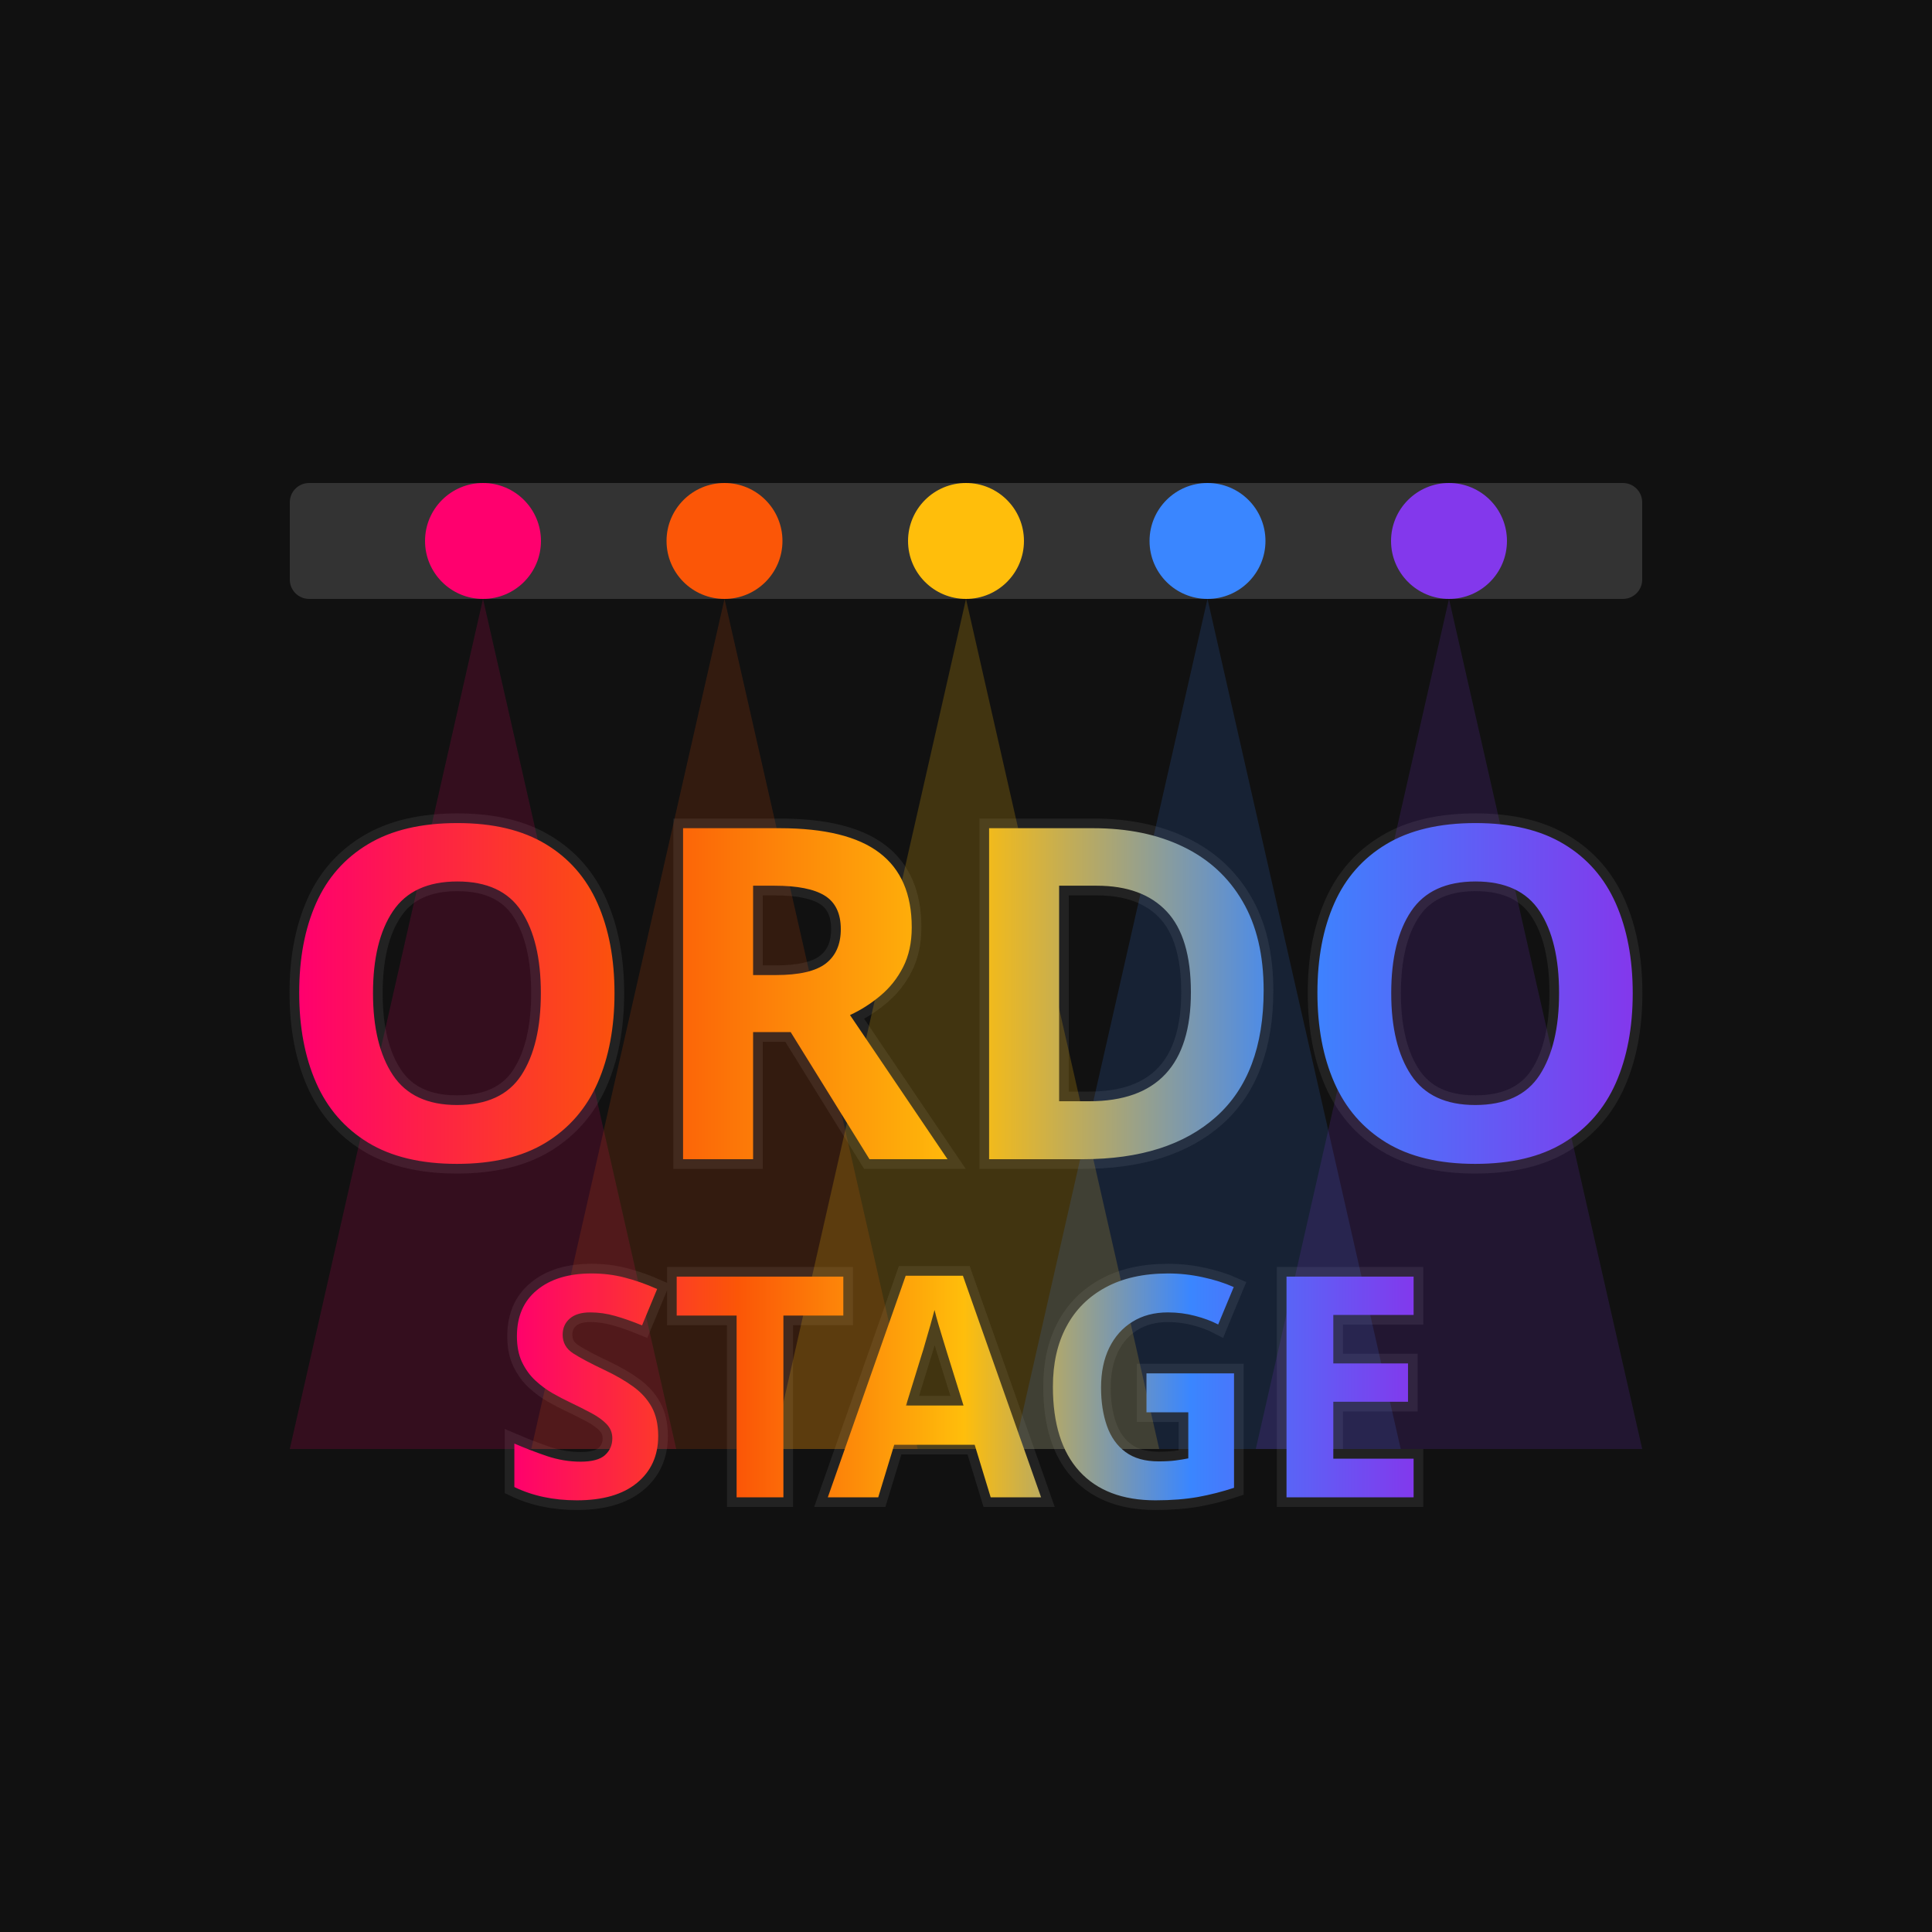
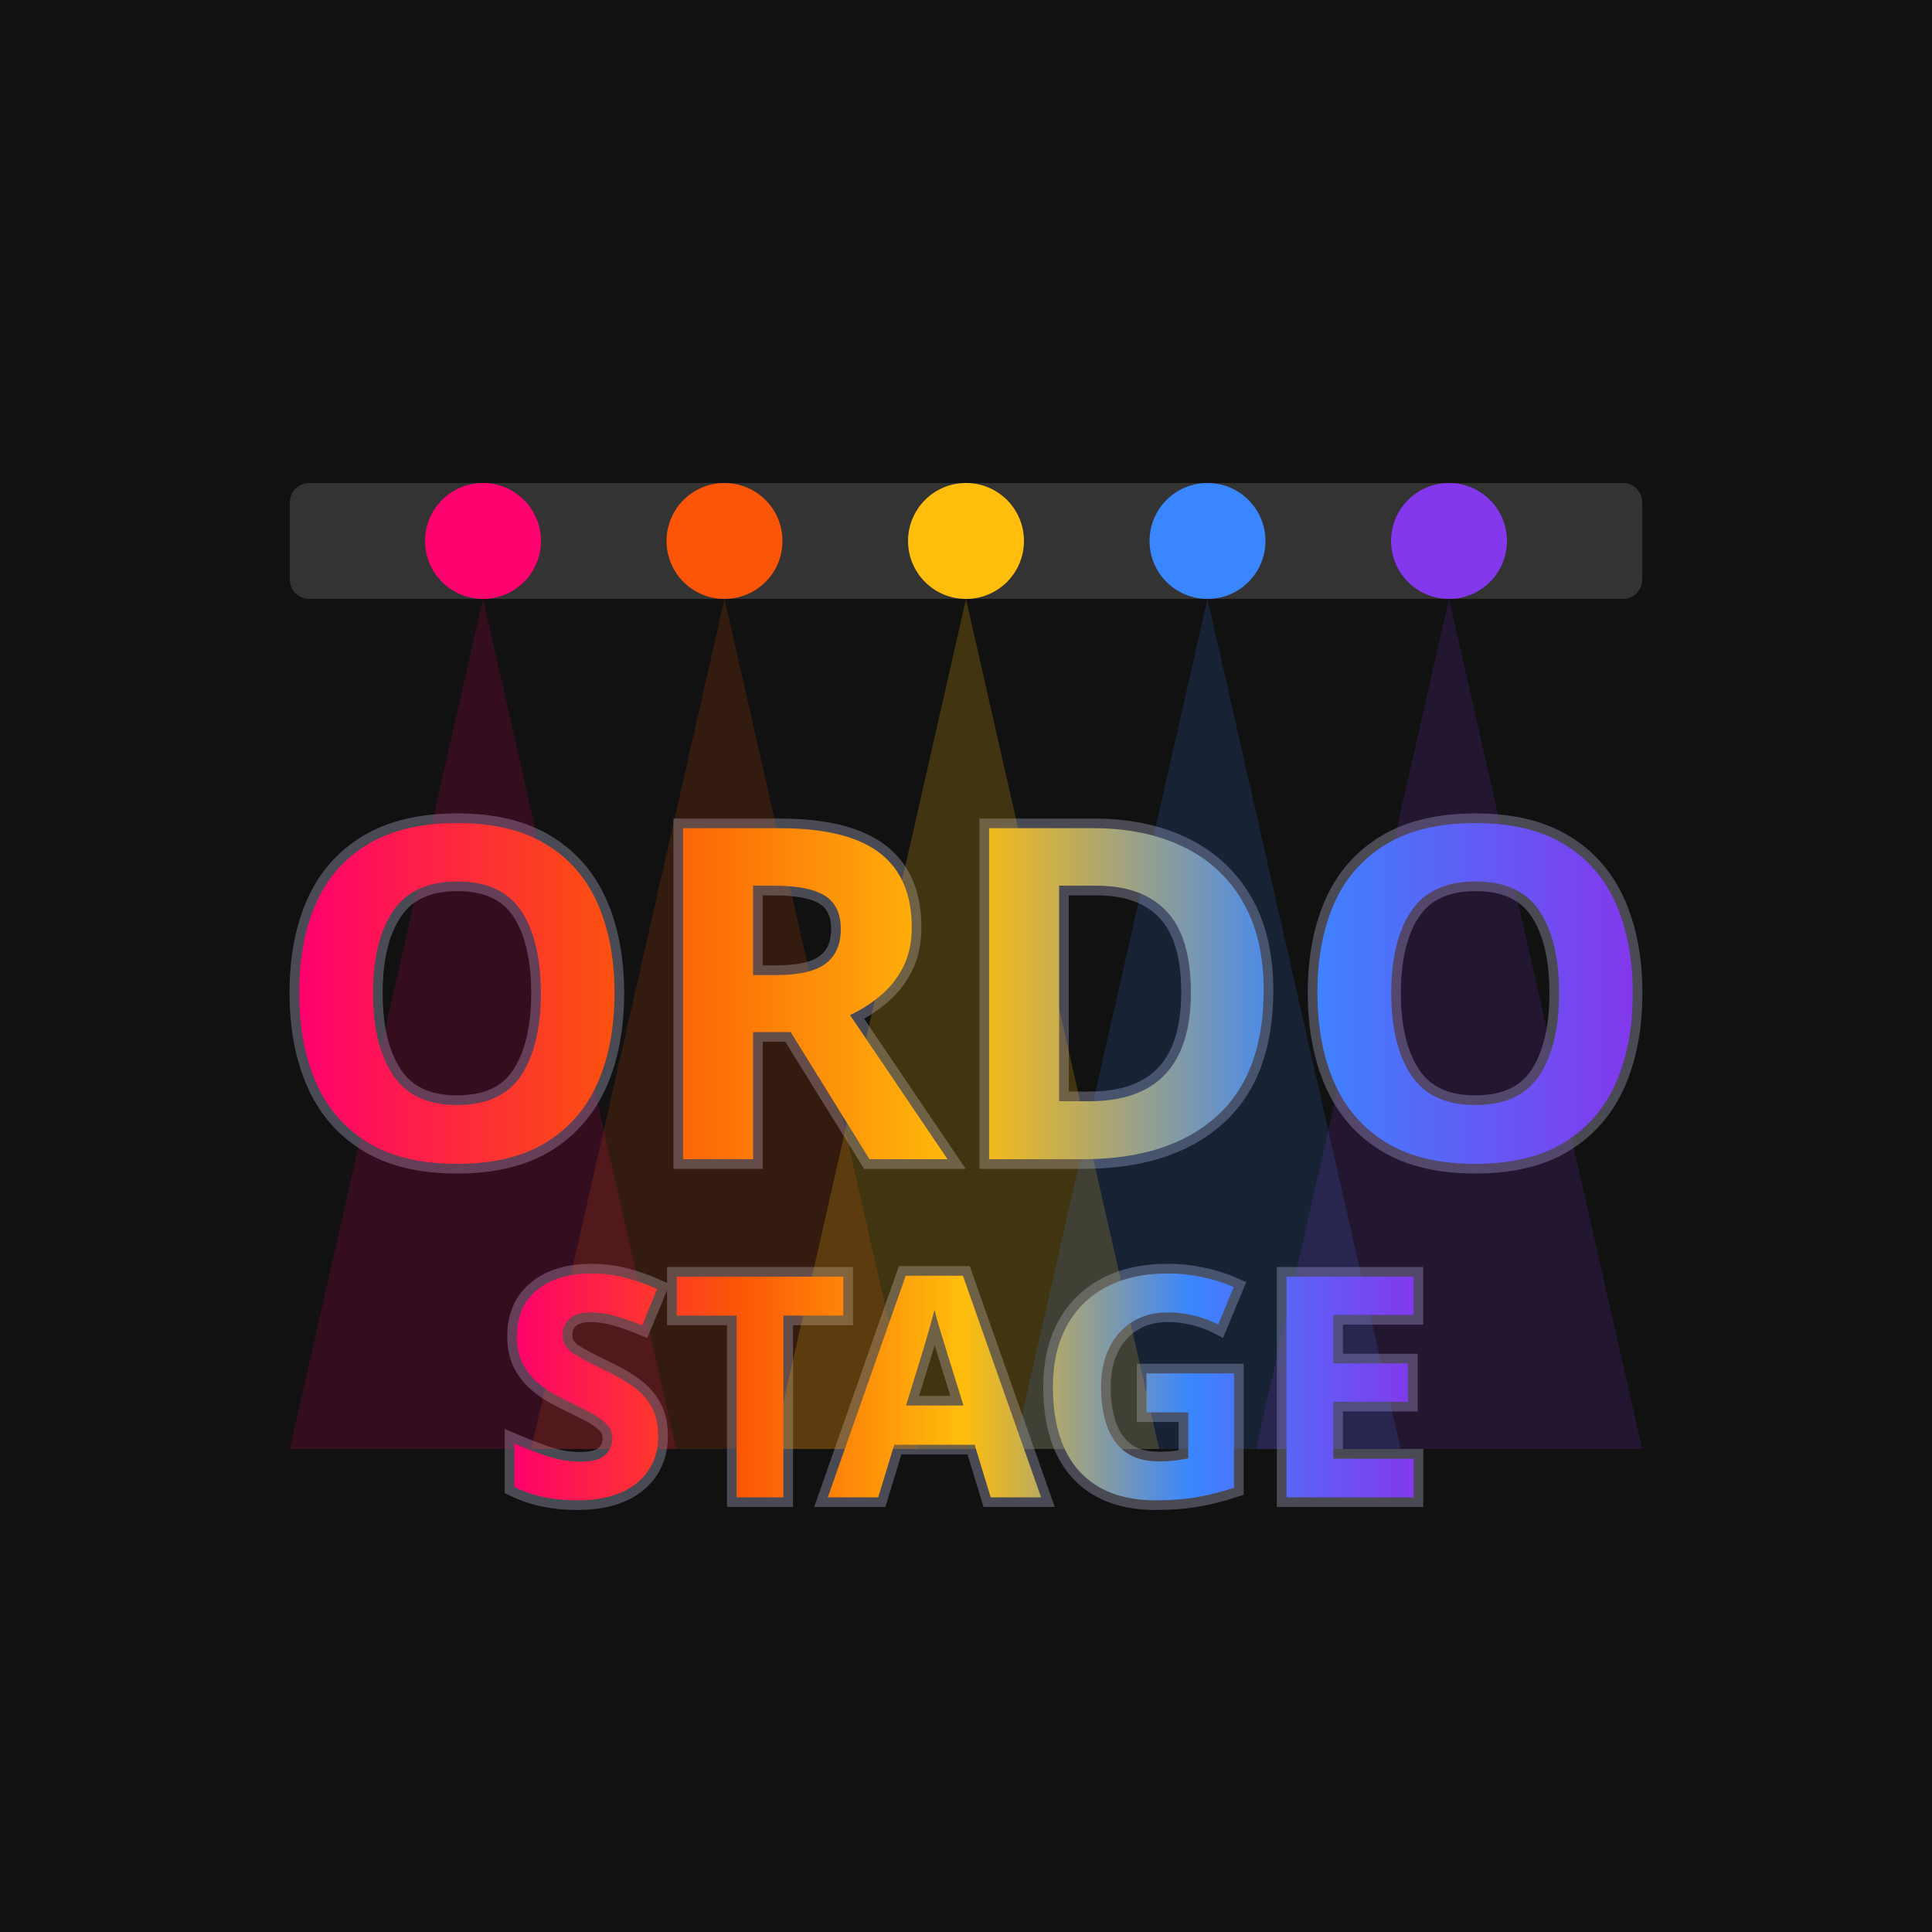
<svg xmlns="http://www.w3.org/2000/svg" width="200" height="200" viewBox="0 0 200 200" fill="none">
  <rect width="200" height="200" fill="#111111" />
-   <text x="100" y="120" font-family="Arial Black, sans-serif" font-size="48" font-weight="900" fill="none" stroke="#222" stroke-width="2" text-anchor="middle">ORDO</text>
-   <text x="100" y="155" font-family="Arial Black, sans-serif" font-size="32" font-weight="900" fill="none" stroke="#222" stroke-width="2" text-anchor="middle">STAGE</text>
+   <text x="100" y="120" font-family="Arial Black, sans-serif" font-size="48" font-weight="900" fill="none" stroke="#4a4a55" stroke-width="2" text-anchor="middle">ORDO</text>
+   <text x="100" y="155" font-family="Arial Black, sans-serif" font-size="32" font-weight="900" fill="none" stroke="#4a4a55" stroke-width="2" text-anchor="middle">STAGE</text>
  <rect x="30" y="50" width="140" height="12" fill="#333" rx="2" />
  <circle cx="50" cy="56" r="6" fill="#ff006e" />
  <circle cx="75" cy="56" r="6" fill="#fb5607" />
  <circle cx="100" cy="56" r="6" fill="#ffbe0b" />
  <circle cx="125" cy="56" r="6" fill="#3a86ff" />
  <circle cx="150" cy="56" r="6" fill="#8338ec" />
  <path d="M 50 62 L 30 150 L 70 150 Z" fill="#ff006e" opacity="0.15" />
  <path d="M 75 62 L 55 150 L 95 150 Z" fill="#fb5607" opacity="0.15" />
  <path d="M 100 62 L 80 150 L 120 150 Z" fill="#ffbe0b" opacity="0.2" />
  <path d="M 125 62 L 105 150 L 145 150 Z" fill="#3a86ff" opacity="0.15" />
  <path d="M 150 62 L 130 150 L 170 150 Z" fill="#8338ec" opacity="0.15" />
  <defs>
    <linearGradient id="textGrad" x1="0%" y1="0%" x2="100%" y2="0%">
      <stop offset="0%" style="stop-color:#ff006e;stop-opacity:1" />
      <stop offset="25%" style="stop-color:#fb5607;stop-opacity:1" />
      <stop offset="50%" style="stop-color:#ffbe0b;stop-opacity:1" />
      <stop offset="75%" style="stop-color:#3a86ff;stop-opacity:1" />
      <stop offset="100%" style="stop-color:#8338ec;stop-opacity:1" />
    </linearGradient>
  </defs>
  <text x="100" y="120" font-family="Arial Black, sans-serif" font-size="48" font-weight="900" fill="url(#textGrad)" text-anchor="middle">ORDO</text>
  <text x="100" y="155" font-family="Arial Black, sans-serif" font-size="32" font-weight="900" fill="url(#textGrad)" text-anchor="middle">STAGE</text>
</svg>
